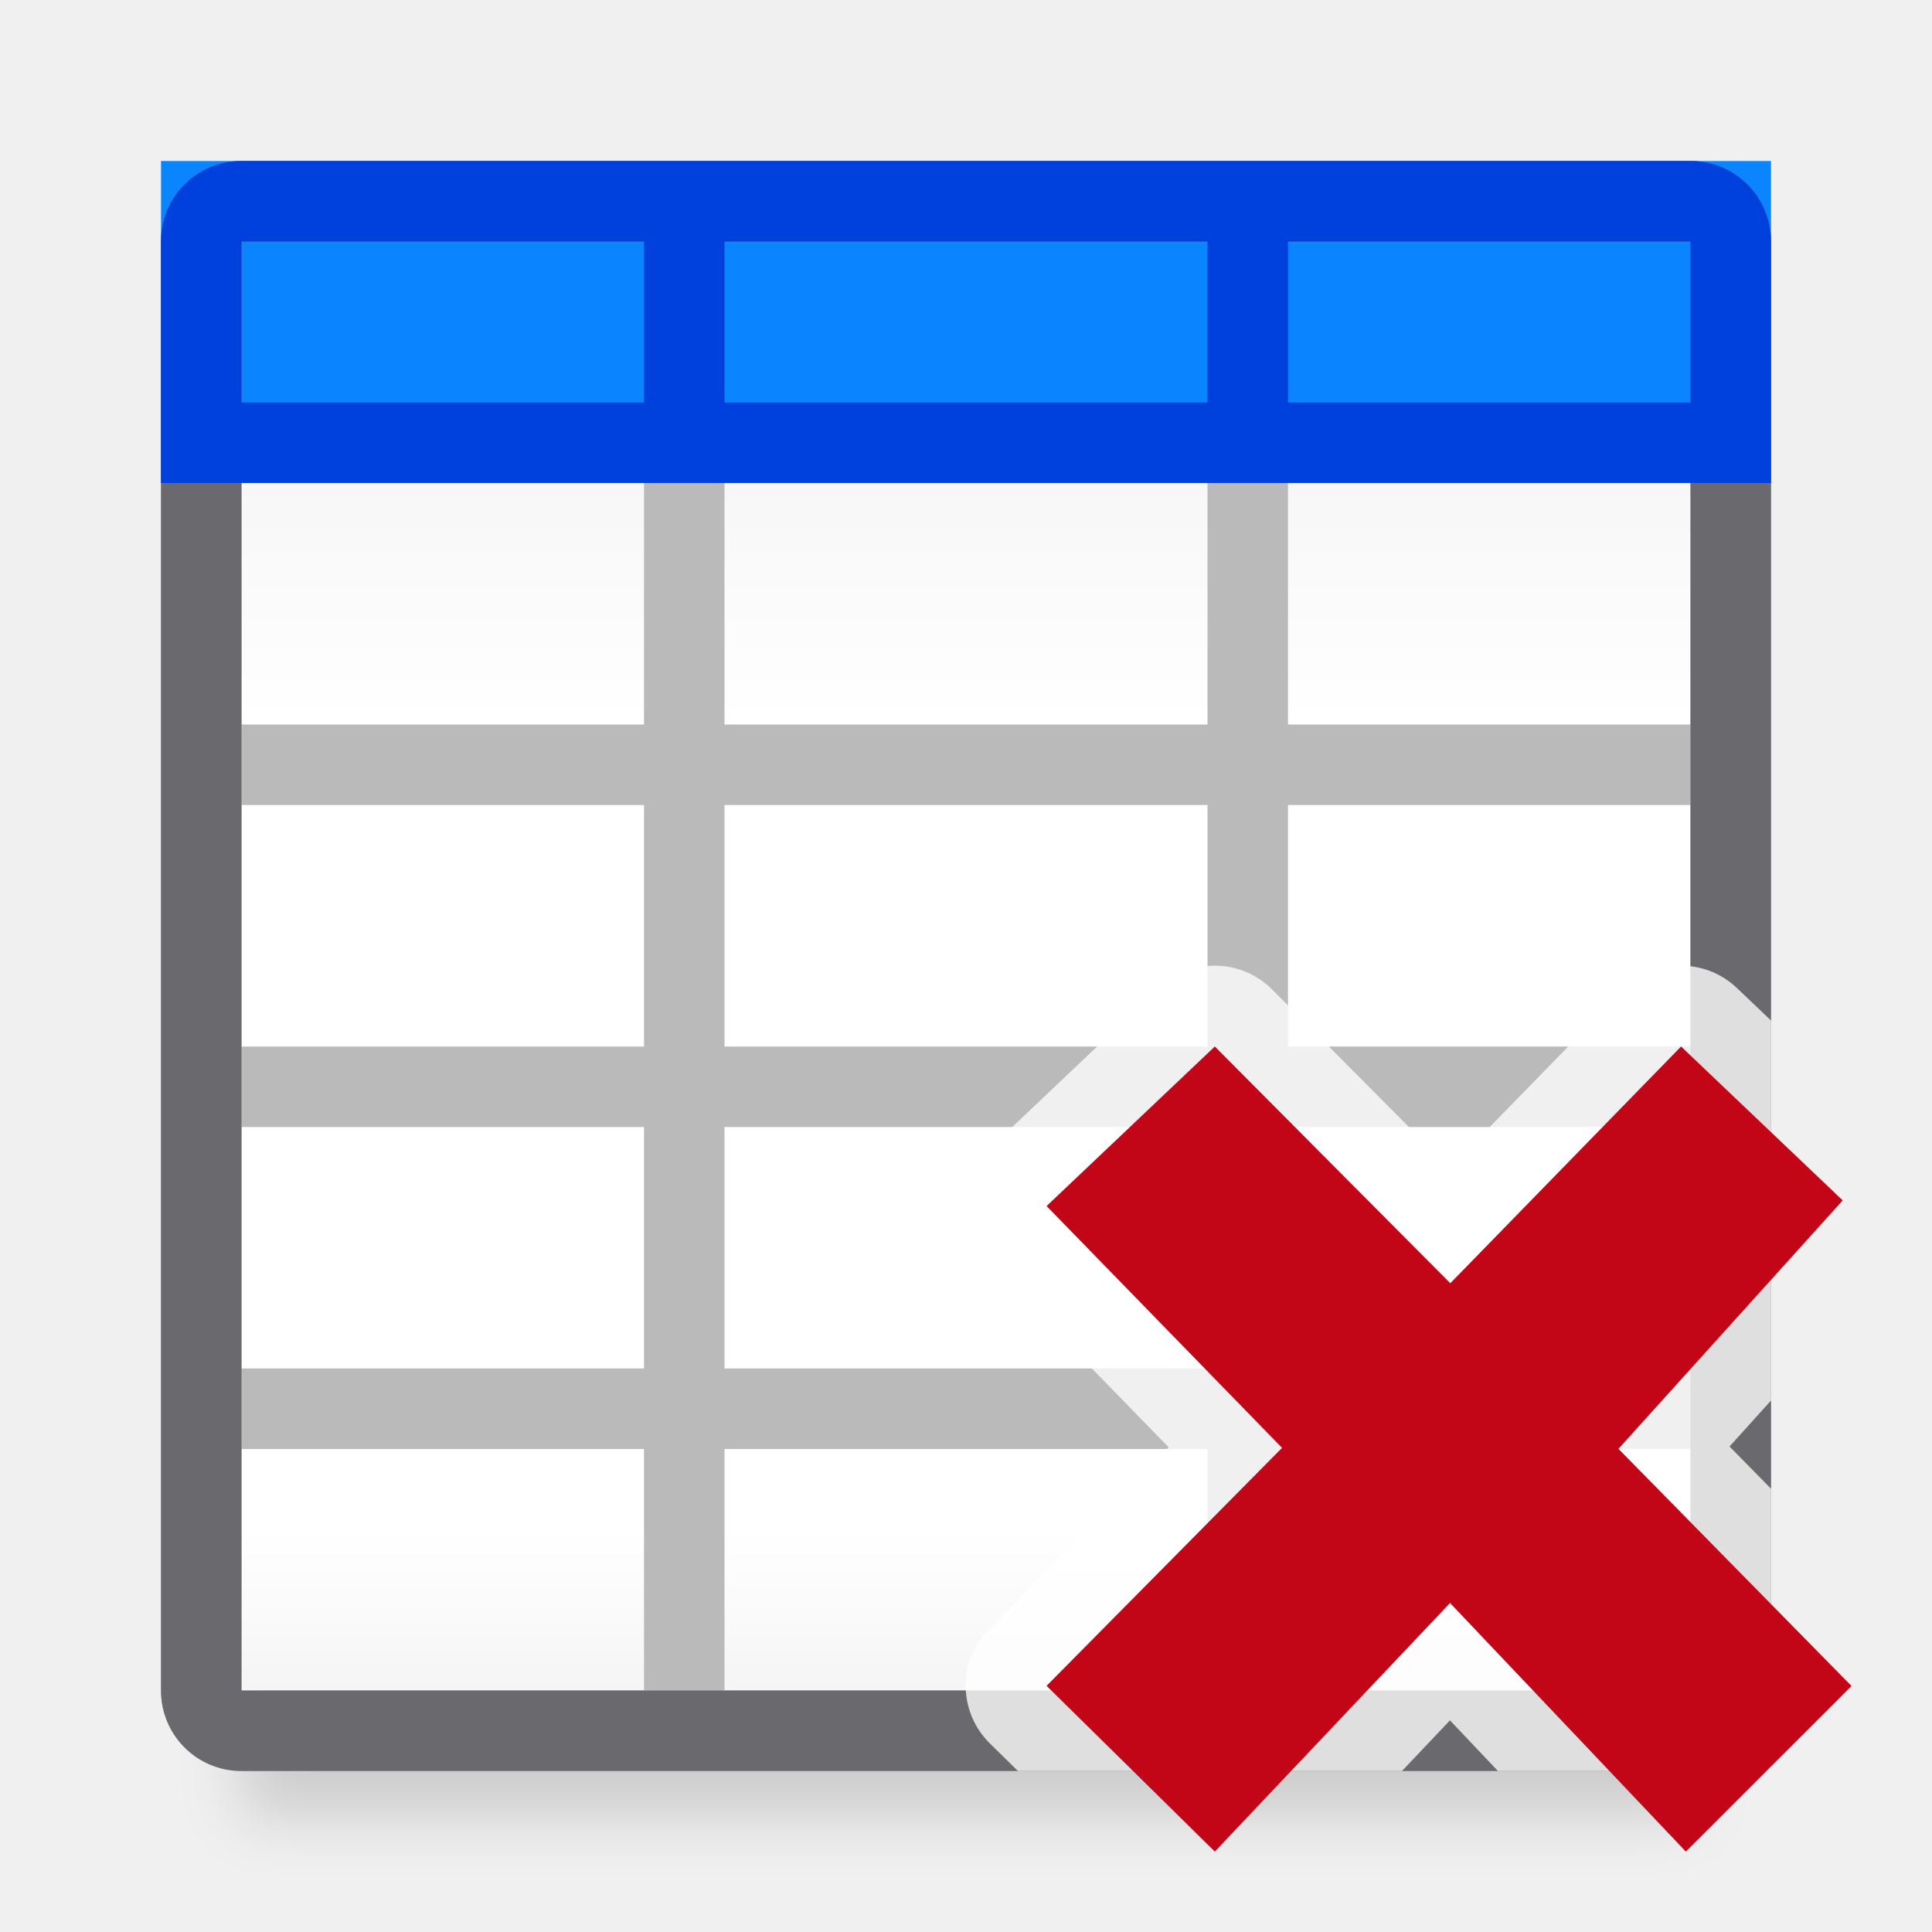
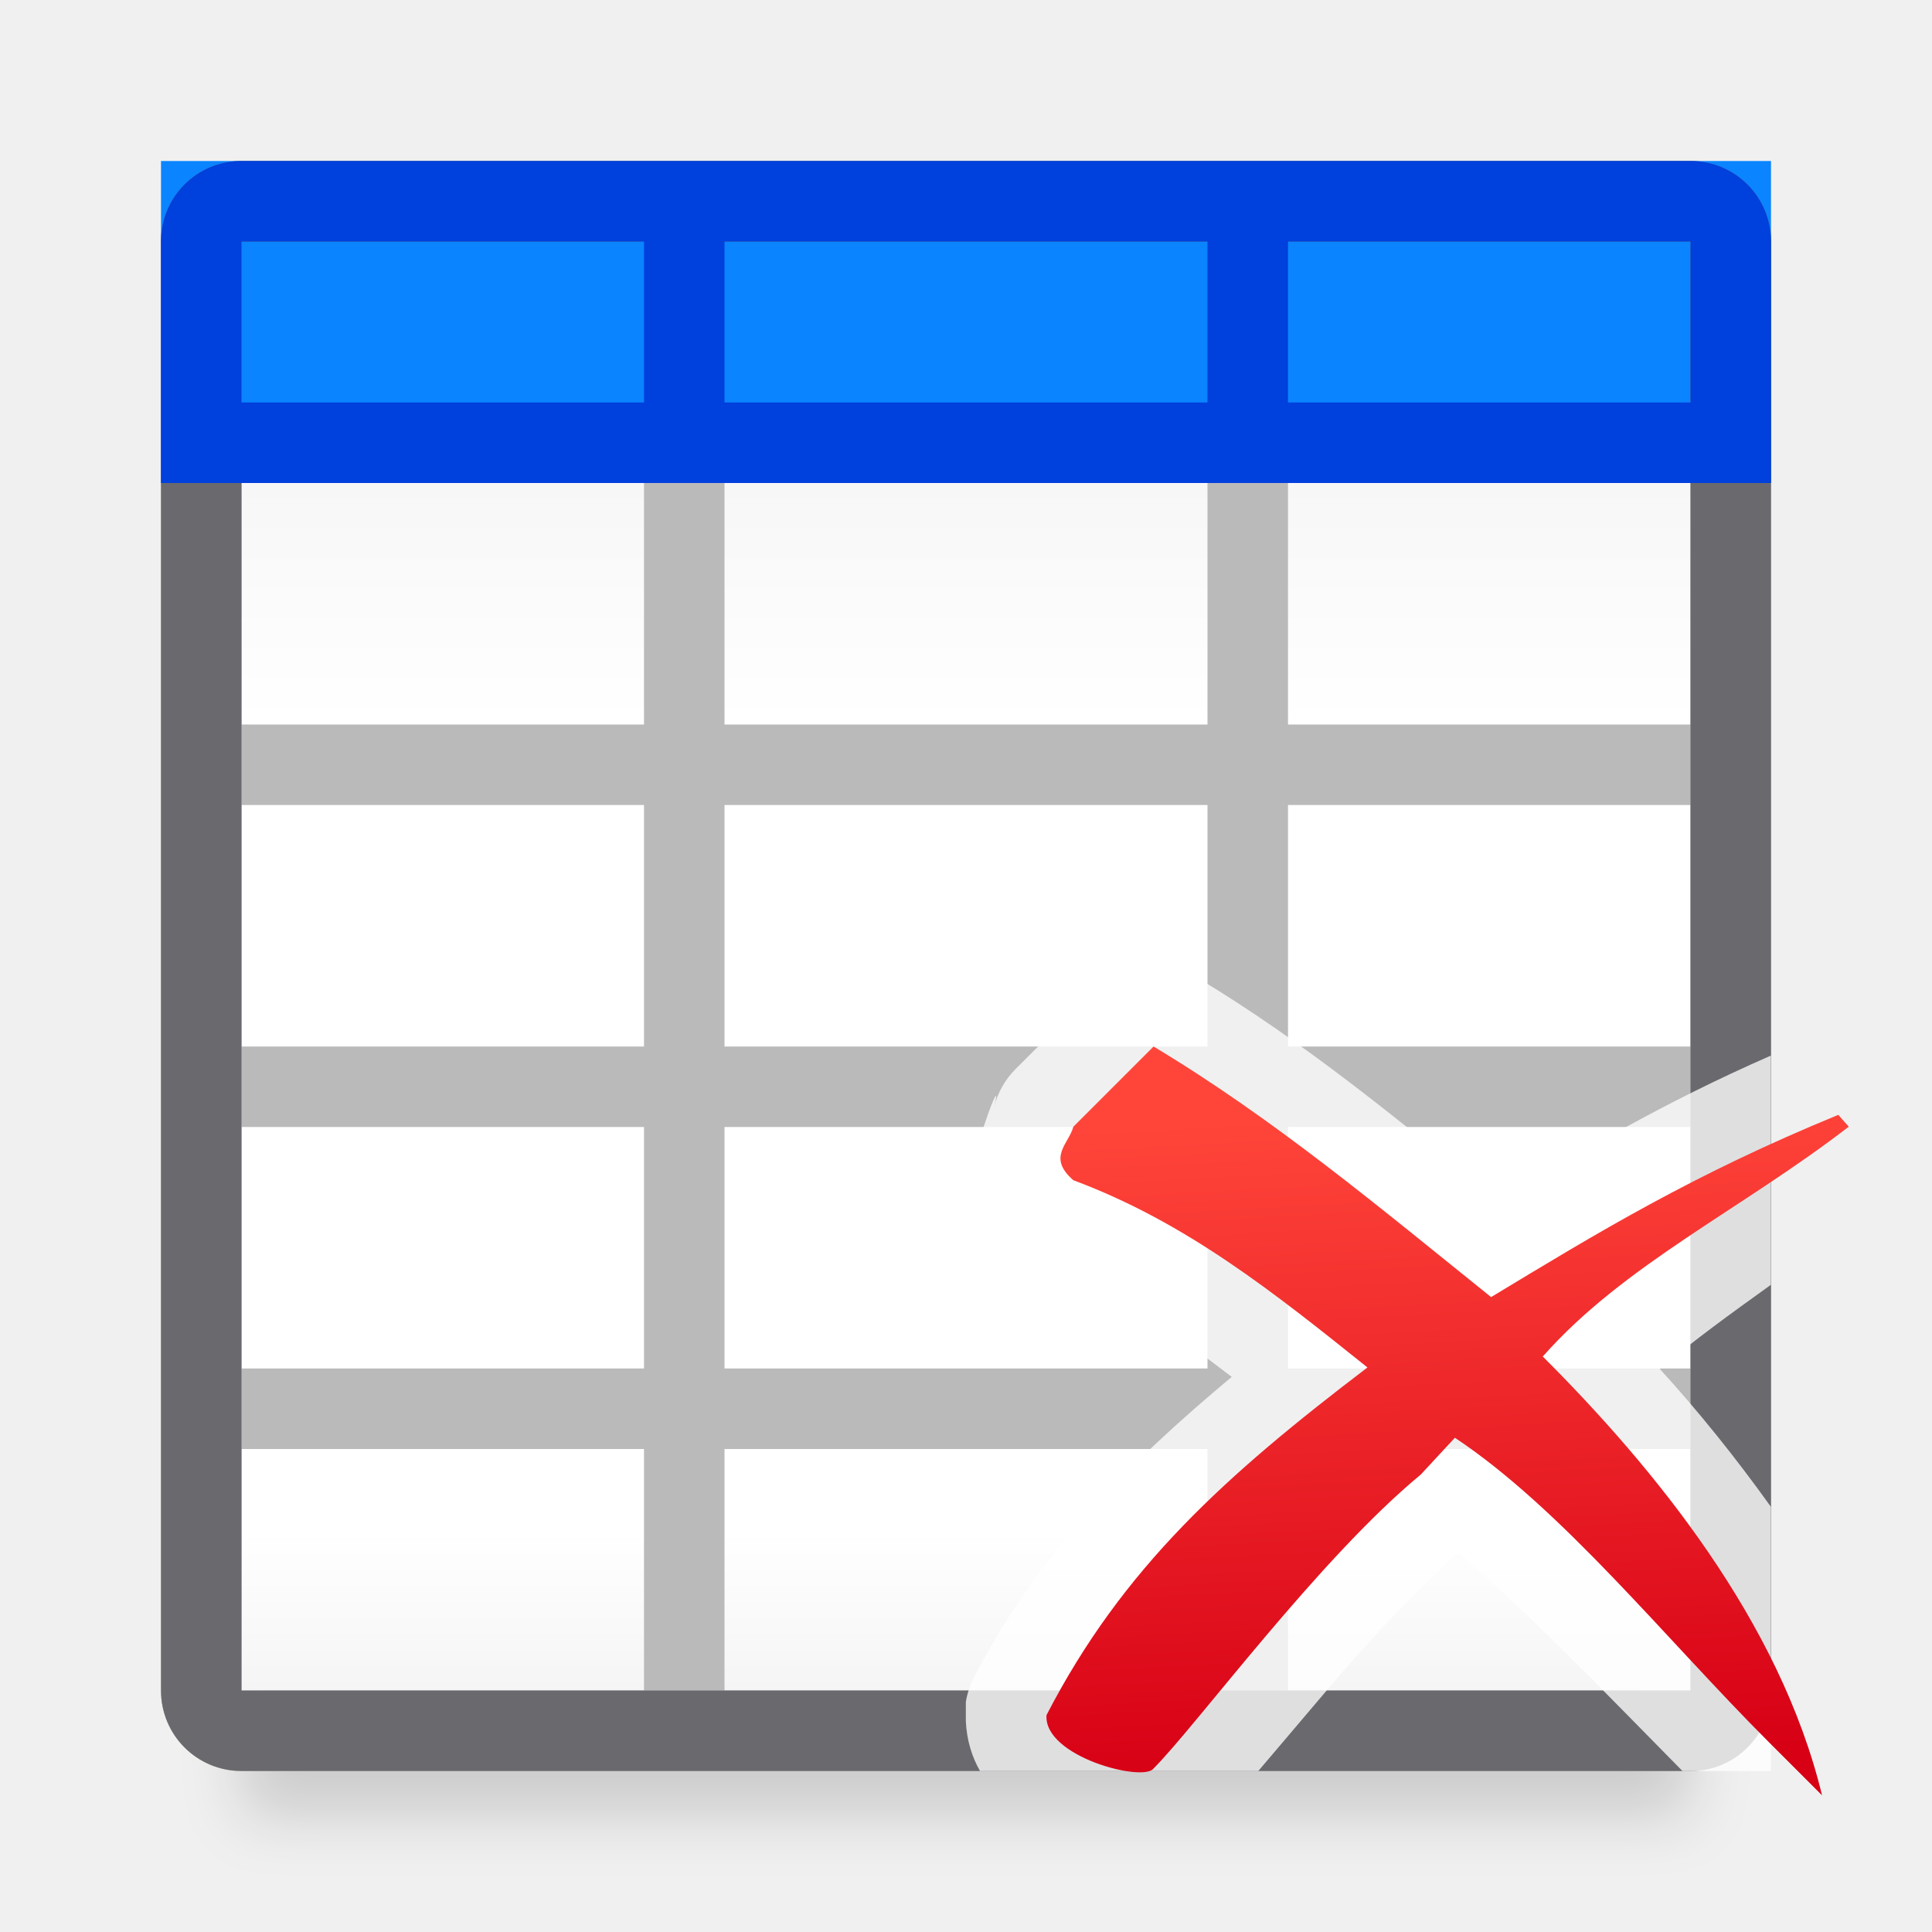
<svg xmlns="http://www.w3.org/2000/svg" viewBox="0 0 24 24">
-   <linearGradient id="a" gradientUnits="userSpaceOnUse" x1="12" x2="12" y1="3" y2="21">
+   <linearGradient id="a" gradientUnits="userSpaceOnUse" x1="18.811" x2="18.373" y1="21.908" y2="13.732">
+     <stop offset="0" stop-color="#d70015" />
+     <stop offset="1" stop-color="#ff453a" />
+   </linearGradient>
+   <linearGradient id="b" gradientUnits="userSpaceOnUse" x1="12" x2="12" y1="3" y2="21">
    <stop offset="0" stop-color="#efefef" />
    <stop offset=".333" stop-color="#fff" />
    <stop offset=".889" stop-color="#fff" />
    <stop offset="1" stop-color="#f5f5f5" />
  </linearGradient>
-   <filter id="b" color-interpolation-filters="sRGB" height="1.095" width="1.097" x="-.049" y="-.047">
+   <filter id="c" color-interpolation-filters="sRGB" height="1.095" width="1.097" x="-.049" y="-.047">
    <feGaussianBlur stdDeviation=".366" />
  </filter>
-   <path d="m3 4h18v18.559h-18z" filter="url(#b)" opacity=".15" stroke-width="1.015" />
-   <path d="m3 3h18v18h-18z" fill="url(#a)" />
+   <path d="m3 4h18v18.559h-18z" filter="url(#c)" opacity=".15" stroke-width="1.015" />
+   <path d="m3 3h18v18h-18z" fill="url(#b)" />
  <path d="m3 2c-.554 0-1 .446-1 1v18c0 .554.446 1 1 1h18c.554 0 1-.446 1-1v-18c0-.554-.446-1-1-1zm0 1h5v6h-5zm6 0h6v6h-6zm7 0h5v6h-5zm-13 7h5v3h-5zm6 0h6v3h-6zm7 0h5v3h-5zm-13 4h5v3h-5zm6 0h6v3h-6zm7 0h5v3h-5zm-13 4h5v3h-5zm6 0h6v3h-6zm7 0h5v3h-5z" fill="#bababa" />
  <path d="m2 2h20v4h-20z" fill="#0a84ff" />
  <path d="m3 2c-.554 0-1 .446-1 1v18c0 .554.446 1 1 1h18c.554 0 1-.446 1-1v-18c0-.554-.446-1-1-1zm0 1h5 1 6 1 5v6 1 3 1 3 1 3h-5-1-6-1-5v-3-1-3-1-3-1z" fill="#69696e" />
  <path d="m3 2c-.554 0-1 .446-1 1v2 1h1 18 1v-1-2c0-.554-.446-1-1-1zm0 1h5v2h-5zm6 0h6v2h-6zm7 0h5v2h-5z" fill="#0040dd" />
-   <path d="m15.078 11.996a1.004 1.004 0 0 0 -.68.275l-2.09 1.982a1.004 1.004 0 0 0 -.027 1.43l2.238 2.297-2.232 2.254a1.004 1.004 0 0 0 .008 1.422l.35.344h4.771l.596-.629.596.629h3.393v-3.506l-.516-.525.516-.572v-4.719l-.424-.404a1.004 1.004 0 0 0 -1.412.025l-2.156 2.211-2.207-2.219a1.004 1.004 0 0 0 -.723-.295z" fill="#fff" fill-opacity=".784" />
-   <path d="m23 20.944-2.895-2.946 2.786-3.086-2.008-1.912-2.867 2.941-2.925-2.941-2.09 1.982 2.925 3.004-2.925 2.956 2.09 2.059 2.922-3.088 2.929 3.088z" fill="#c20618" />
+   <g stroke-width=".664">
+     <path d="m14.158 12a1.014 1.014 0 0 0 -.545.283l-.996.996a1.014 1.014 0 0 0 -.266.465c.06-.235.004-.154-.125.234-.065.194-.097.52-.002.807.095.286.272.491.443.641a1.014 1.014 0 0 0 .312.186c.839.312 1.569.928 2.322 1.492-1.272 1.064-2.393 2.167-3.203 3.736a1.014 1.014 0 0 0 -.1.301v.242c.011.235.076.443.176.617h3.457c.269-.318.509-.597.861-1.014.53-.627 1.115-1.246 1.619-1.695.875.735 1.803 1.711 2.789 2.709h1.098v-3.283c-.438-.612-.904-1.191-1.379-1.711.419-.353.878-.686 1.379-1.045v-2.848c-1.362.597-2.361 1.196-3.381 1.809-1.192-.964-2.371-1.953-3.768-2.791a1.014 1.014 0 0 0 -.359-.131z" fill="#fff" fill-opacity=".784" />
+     <path d="m14.33 13-.997.997c-.054.211-.33.377 0 .664 1.407.524 2.502 1.404 3.654 2.326-1.756 1.337-3.038 2.482-3.987 4.319-.037.515 1.198.835 1.329.664.543-.546 2.054-2.607 3.322-3.654l.422-.456c1.339.891 2.619 2.501 3.897 3.778l.664.664c-.524-2.166-2.087-4.069-3.469-5.451 1.004-1.138 2.467-1.826 3.801-2.855l-.13-.147c-1.809.743-2.985 1.461-4.313 2.264-1.373-1.103-2.687-2.209-4.195-3.114z" fill="url(#a)" />
+   </g>
</svg>
